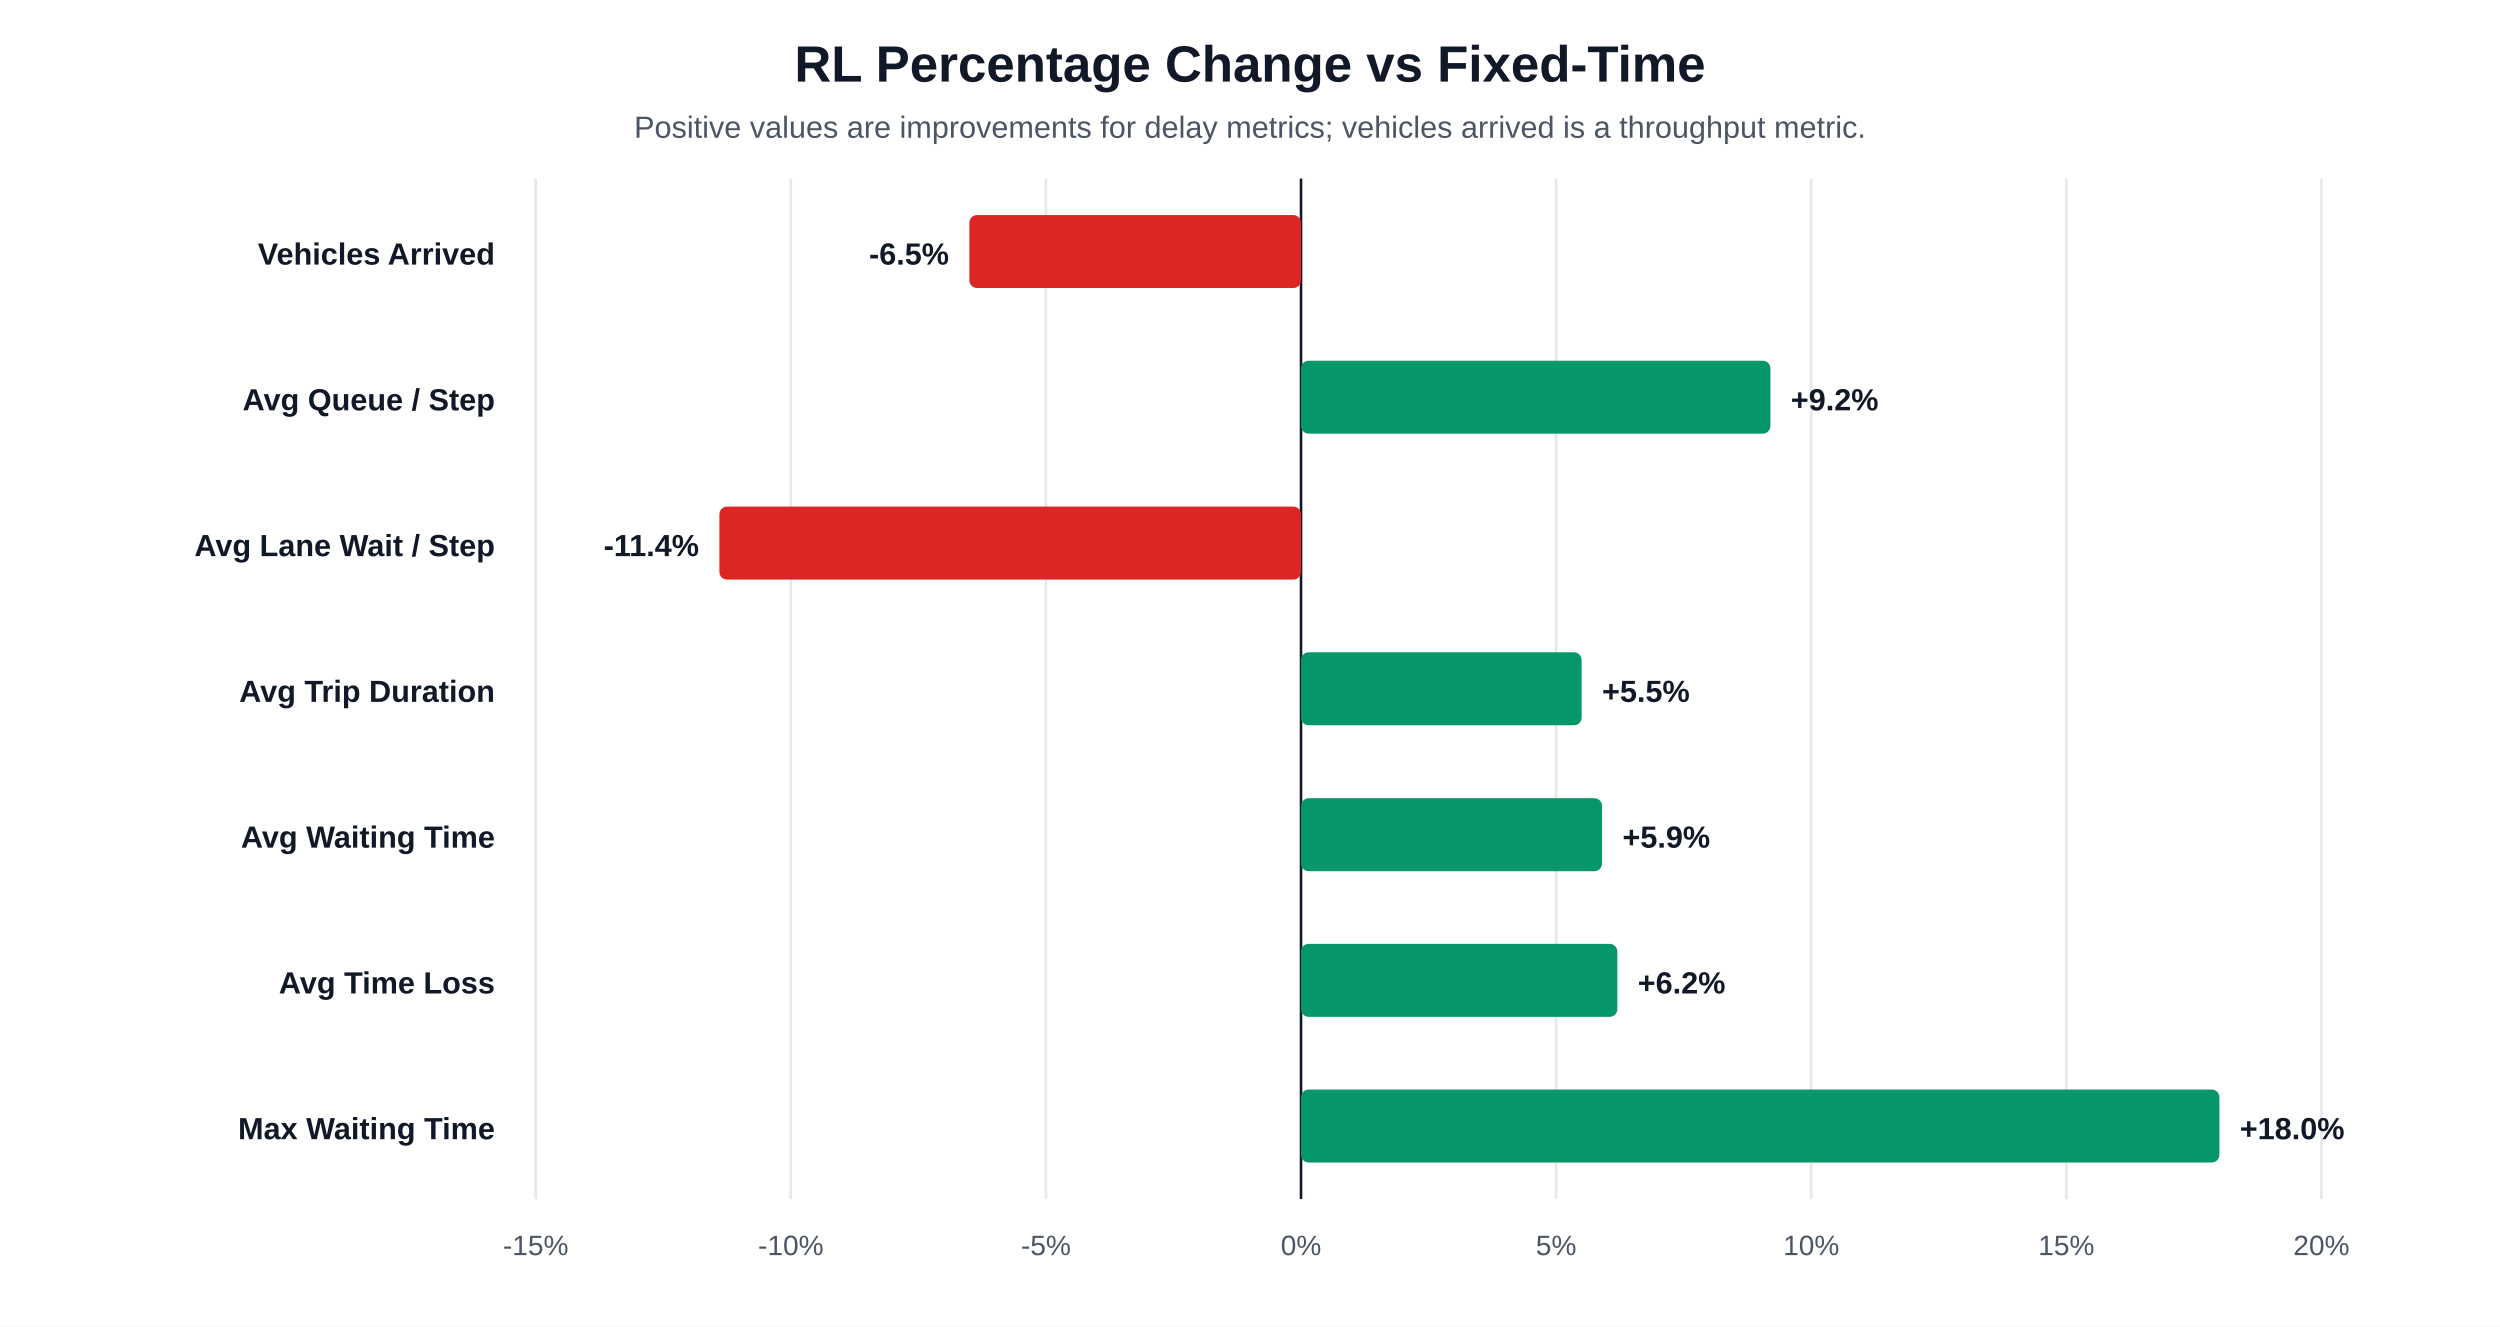
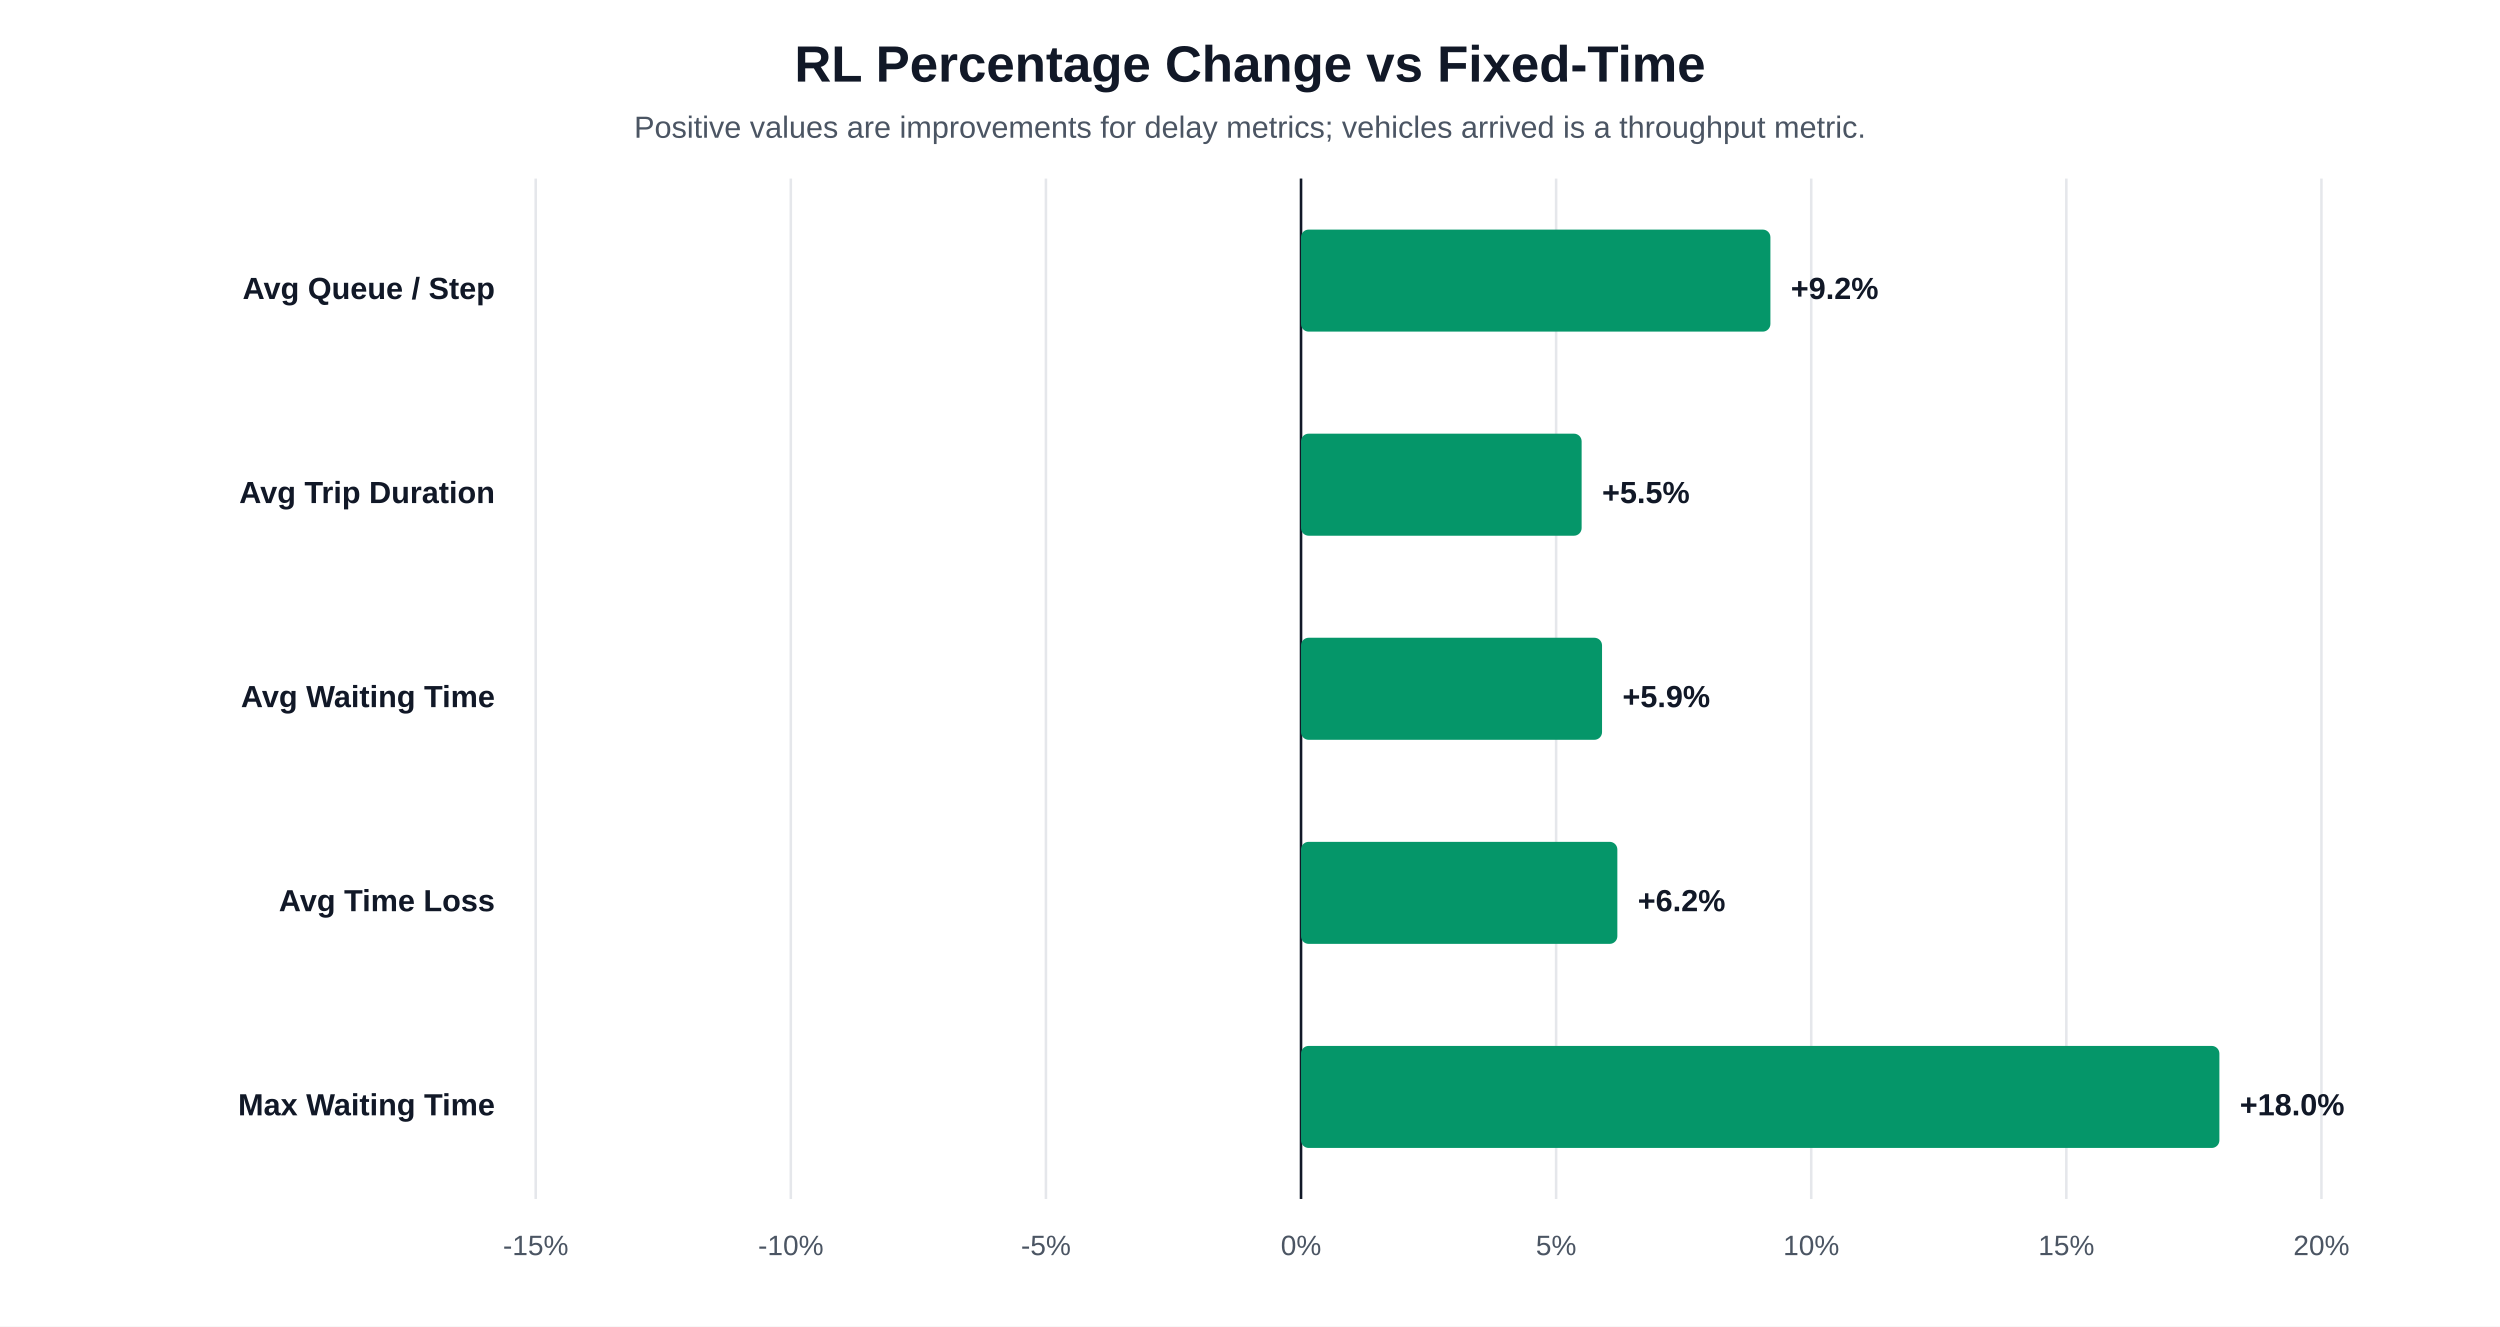
<svg xmlns="http://www.w3.org/2000/svg" width="980" height="520" viewBox="0 0 980 520">
  <rect width="100%" height="100%" fill="#FFFFFF" />
  <text x="490.0" y="32" font-family="Arial, sans-serif" font-size="20" font-weight="700" text-anchor="middle" fill="#111827">RL Percentage Change vs Fixed-Time</text>
  <text x="490.0" y="54" font-family="Arial, sans-serif" font-size="12" font-weight="400" text-anchor="middle" fill="#4B5563">Positive values are improvements for delay metrics; vehicles arrived is a throughput metric.</text>
  <line x1="210.0" y1="70" x2="210.0" y2="470" stroke="#E5E7EB" />
  <text x="210.0" y="492" font-family="Arial, sans-serif" font-size="11" font-weight="400" text-anchor="middle" fill="#4B5563">-15%</text>
  <line x1="310.0" y1="70" x2="310.0" y2="470" stroke="#E5E7EB" />
  <text x="310.0" y="492" font-family="Arial, sans-serif" font-size="11" font-weight="400" text-anchor="middle" fill="#4B5563">-10%</text>
  <line x1="410.0" y1="70" x2="410.0" y2="470" stroke="#E5E7EB" />
  <text x="410.0" y="492" font-family="Arial, sans-serif" font-size="11" font-weight="400" text-anchor="middle" fill="#4B5563">-5%</text>
  <line x1="510.0" y1="70" x2="510.0" y2="470" stroke="#E5E7EB" />
  <text x="510.0" y="492" font-family="Arial, sans-serif" font-size="11" font-weight="400" text-anchor="middle" fill="#4B5563">0%</text>
  <line x1="610.0" y1="70" x2="610.0" y2="470" stroke="#E5E7EB" />
  <text x="610.0" y="492" font-family="Arial, sans-serif" font-size="11" font-weight="400" text-anchor="middle" fill="#4B5563">5%</text>
  <line x1="710.0" y1="70" x2="710.0" y2="470" stroke="#E5E7EB" />
  <text x="710.0" y="492" font-family="Arial, sans-serif" font-size="11" font-weight="400" text-anchor="middle" fill="#4B5563">10%</text>
  <line x1="810.0" y1="70" x2="810.0" y2="470" stroke="#E5E7EB" />
  <text x="810.0" y="492" font-family="Arial, sans-serif" font-size="11" font-weight="400" text-anchor="middle" fill="#4B5563">15%</text>
  <line x1="910.0" y1="70" x2="910.0" y2="470" stroke="#E5E7EB" />
  <text x="910.0" y="492" font-family="Arial, sans-serif" font-size="11" font-weight="400" text-anchor="middle" fill="#4B5563">20%</text>
  <line x1="510.0" y1="70" x2="510.0" y2="470" stroke="#111827" />
-   <text x="194" y="103.714" font-family="Arial, sans-serif" font-size="12" font-weight="600" text-anchor="end" fill="#111827">Vehicles Arrived</text>
-   <rect x="380.0" y="84.3" width="130.0" height="28.6" fill="#DC2626" rx="3" />
-   <text x="372.0" y="103.714" font-family="Arial, sans-serif" font-size="12" font-weight="700" text-anchor="end" fill="#111827">-6.5%</text>
-   <text x="194" y="160.857" font-family="Arial, sans-serif" font-size="12" font-weight="600" text-anchor="end" fill="#111827">Avg Queue / Step</text>
-   <rect x="510.0" y="141.4" width="184.0" height="28.6" fill="#059669" rx="3" />
-   <text x="702.0" y="160.857" font-family="Arial, sans-serif" font-size="12" font-weight="700" text-anchor="start" fill="#111827">+9.2%</text>
-   <text x="194" y="218.0" font-family="Arial, sans-serif" font-size="12" font-weight="600" text-anchor="end" fill="#111827">Avg Lane Wait / Step</text>
-   <rect x="282.0" y="198.6" width="228.0" height="28.6" fill="#DC2626" rx="3" />
-   <text x="274.0" y="218.0" font-family="Arial, sans-serif" font-size="12" font-weight="700" text-anchor="end" fill="#111827">-11.4%</text>
-   <text x="194" y="275.143" font-family="Arial, sans-serif" font-size="12" font-weight="600" text-anchor="end" fill="#111827">Avg Trip Duration</text>
-   <rect x="510.0" y="255.7" width="110.0" height="28.6" fill="#059669" rx="3" />
-   <text x="628.0" y="275.143" font-family="Arial, sans-serif" font-size="12" font-weight="700" text-anchor="start" fill="#111827">+5.5%</text>
-   <text x="194" y="332.286" font-family="Arial, sans-serif" font-size="12" font-weight="600" text-anchor="end" fill="#111827">Avg Waiting Time</text>
-   <rect x="510.0" y="312.9" width="118.0" height="28.6" fill="#059669" rx="3" />
-   <text x="636.0" y="332.286" font-family="Arial, sans-serif" font-size="12" font-weight="700" text-anchor="start" fill="#111827">+5.9%</text>
-   <text x="194" y="389.429" font-family="Arial, sans-serif" font-size="12" font-weight="600" text-anchor="end" fill="#111827">Avg Time Loss</text>
-   <rect x="510.0" y="370.0" width="124.0" height="28.6" fill="#059669" rx="3" />
-   <text x="642.0" y="389.429" font-family="Arial, sans-serif" font-size="12" font-weight="700" text-anchor="start" fill="#111827">+6.2%</text>
-   <text x="194" y="446.571" font-family="Arial, sans-serif" font-size="12" font-weight="600" text-anchor="end" fill="#111827">Max Waiting Time</text>
-   <rect x="510.0" y="427.1" width="360.0" height="28.6" fill="#059669" rx="3" />
-   <text x="878.0" y="446.571" font-family="Arial, sans-serif" font-size="12" font-weight="700" text-anchor="start" fill="#111827">+18.0%</text>
+   <text x="194" y="117.2" font-family="Arial, sans-serif" font-size="12" font-weight="600" text-anchor="end" fill="#111827">Avg Queue / Step</text>
+   <rect x="510.0" y="90.0" width="184.0" height="40.0" fill="#059669" rx="3" />
+   <text x="702.0" y="117.2" font-family="Arial, sans-serif" font-size="12" font-weight="700" text-anchor="start" fill="#111827">+9.2%</text>
+   <text x="194" y="197.2" font-family="Arial, sans-serif" font-size="12" font-weight="600" text-anchor="end" fill="#111827">Avg Trip Duration</text>
+   <rect x="510.0" y="170.0" width="110.0" height="40.0" fill="#059669" rx="3" />
+   <text x="628.0" y="197.2" font-family="Arial, sans-serif" font-size="12" font-weight="700" text-anchor="start" fill="#111827">+5.5%</text>
+   <text x="194" y="277.2" font-family="Arial, sans-serif" font-size="12" font-weight="600" text-anchor="end" fill="#111827">Avg Waiting Time</text>
+   <rect x="510.0" y="250.0" width="118.0" height="40.0" fill="#059669" rx="3" />
+   <text x="636.0" y="277.2" font-family="Arial, sans-serif" font-size="12" font-weight="700" text-anchor="start" fill="#111827">+5.9%</text>
+   <text x="194" y="357.2" font-family="Arial, sans-serif" font-size="12" font-weight="600" text-anchor="end" fill="#111827">Avg Time Loss</text>
+   <rect x="510.0" y="330.0" width="124.0" height="40.0" fill="#059669" rx="3" />
+   <text x="642.0" y="357.2" font-family="Arial, sans-serif" font-size="12" font-weight="700" text-anchor="start" fill="#111827">+6.2%</text>
+   <text x="194" y="437.2" font-family="Arial, sans-serif" font-size="12" font-weight="600" text-anchor="end" fill="#111827">Max Waiting Time</text>
+   <rect x="510.0" y="410.0" width="360.0" height="40.0" fill="#059669" rx="3" />
+   <text x="878.0" y="437.2" font-family="Arial, sans-serif" font-size="12" font-weight="700" text-anchor="start" fill="#111827">+18.0%</text>
</svg>
